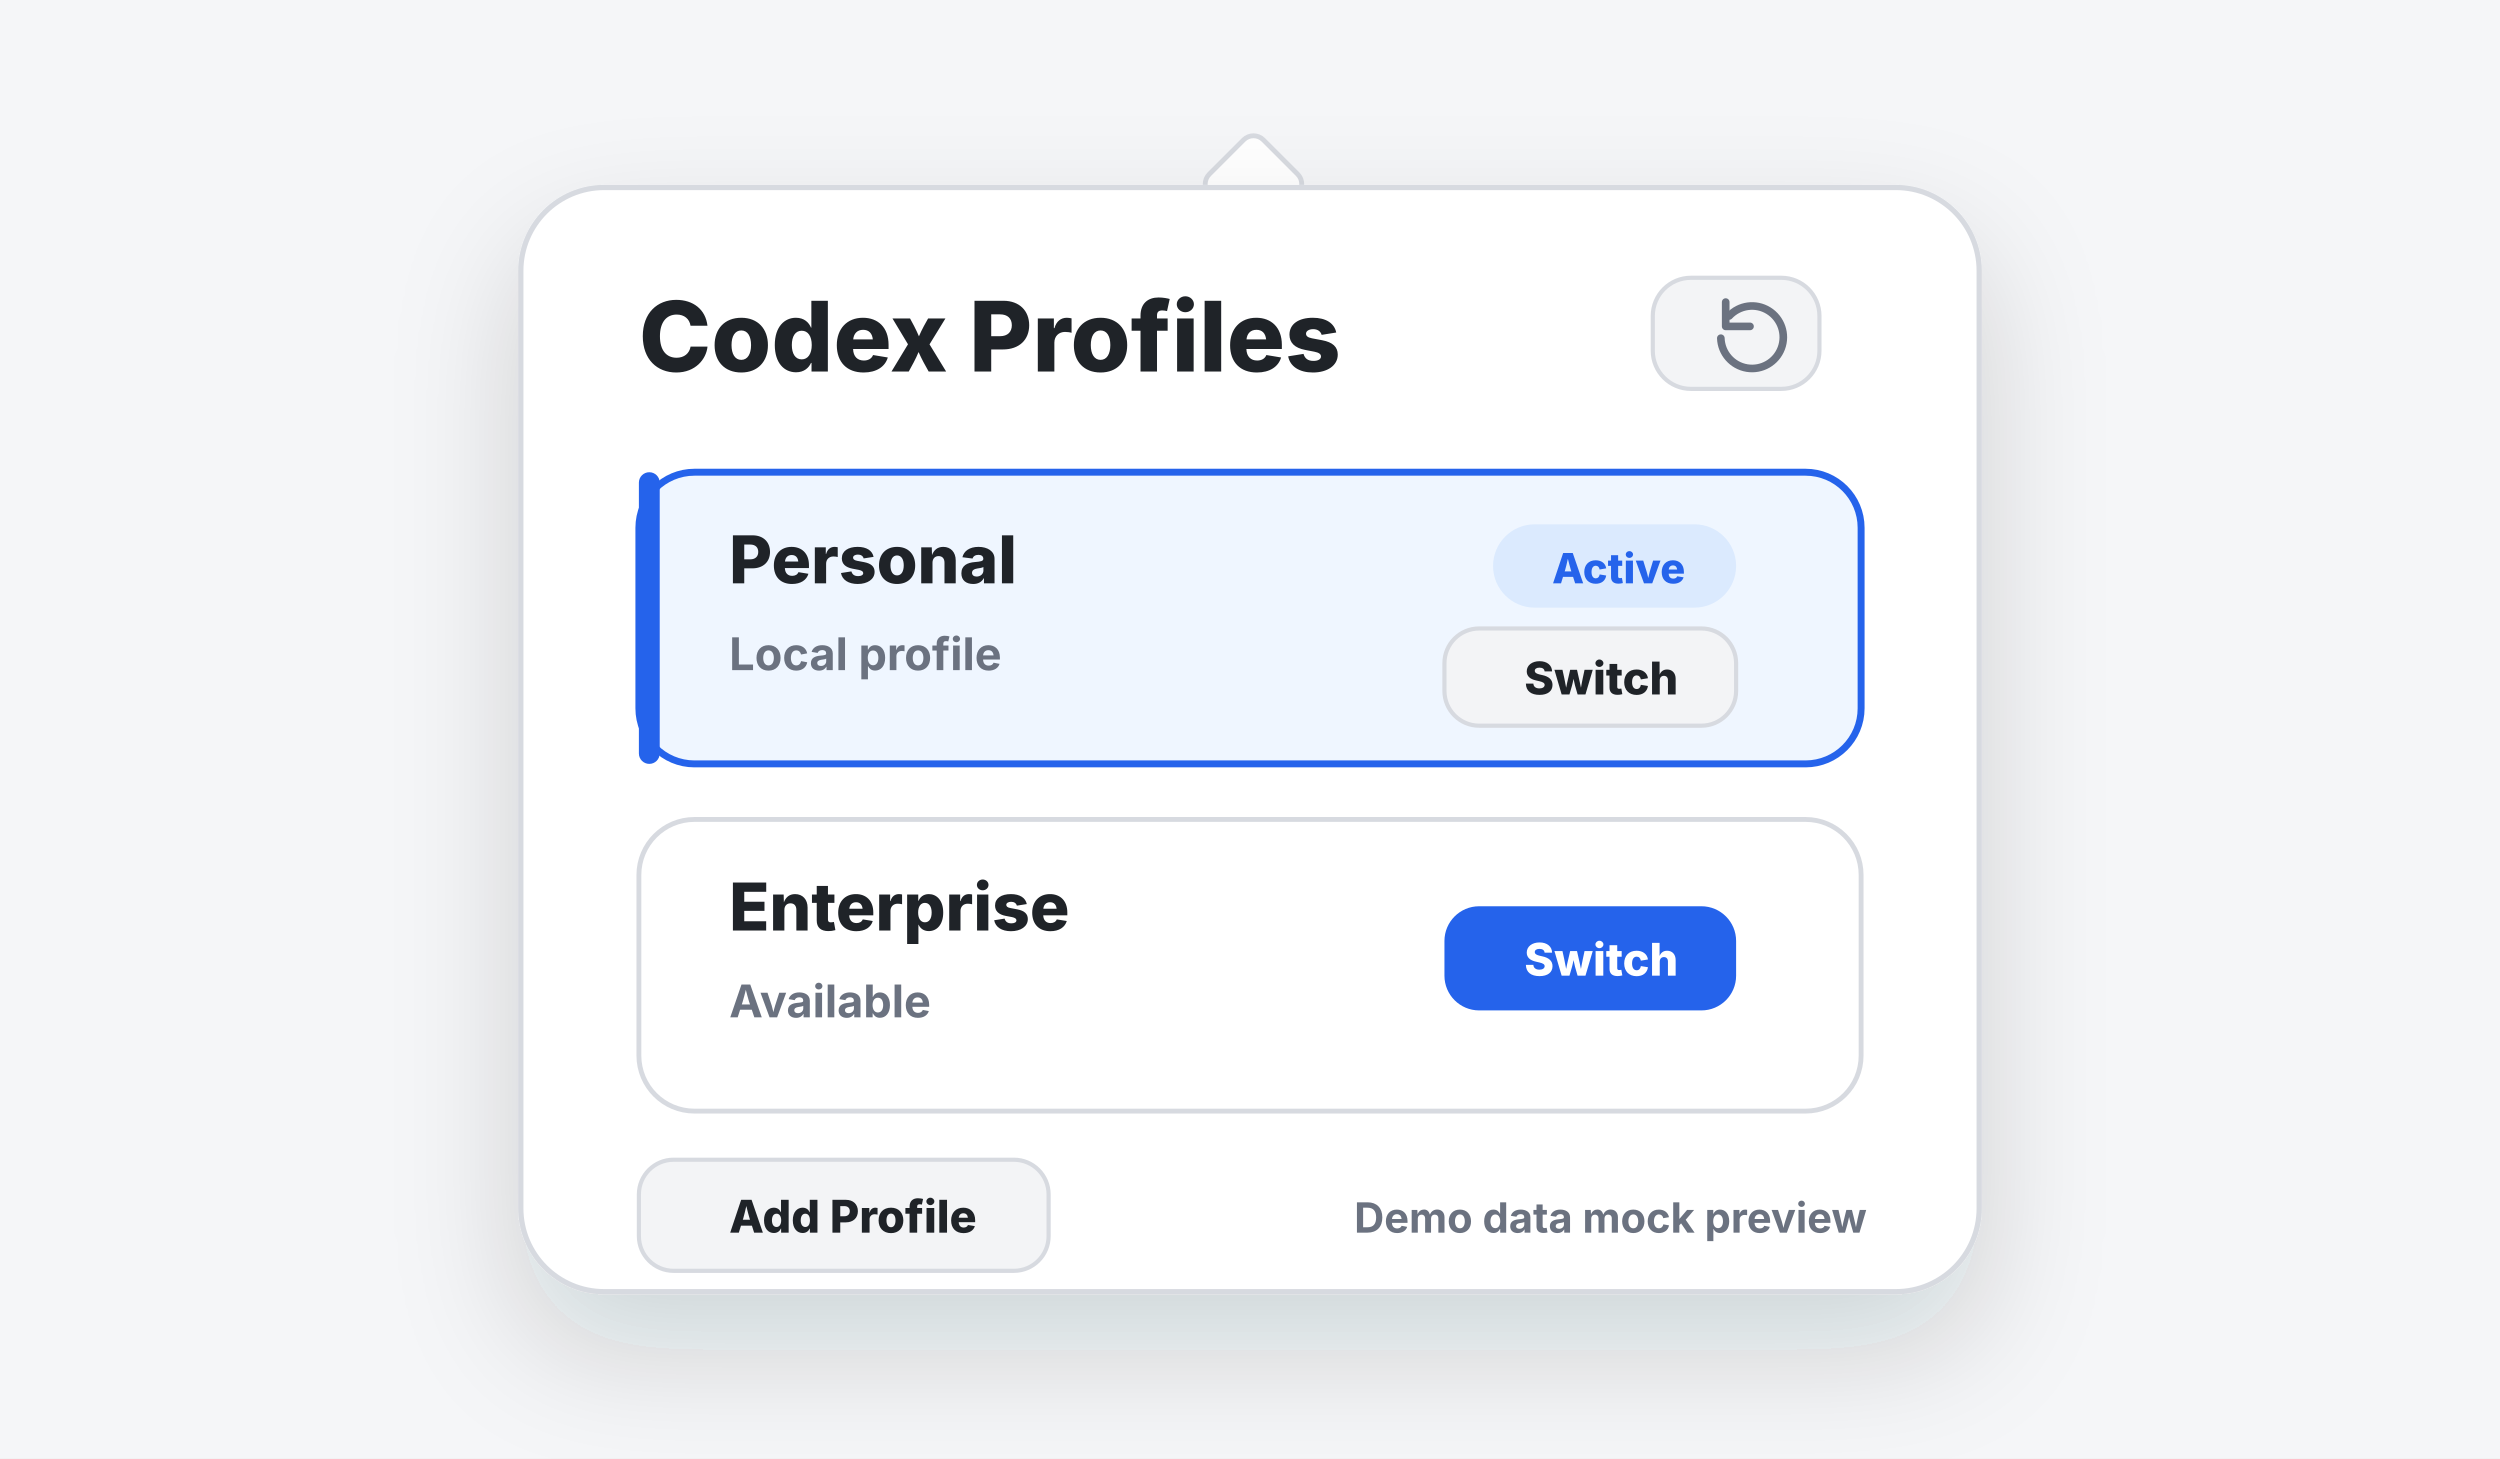
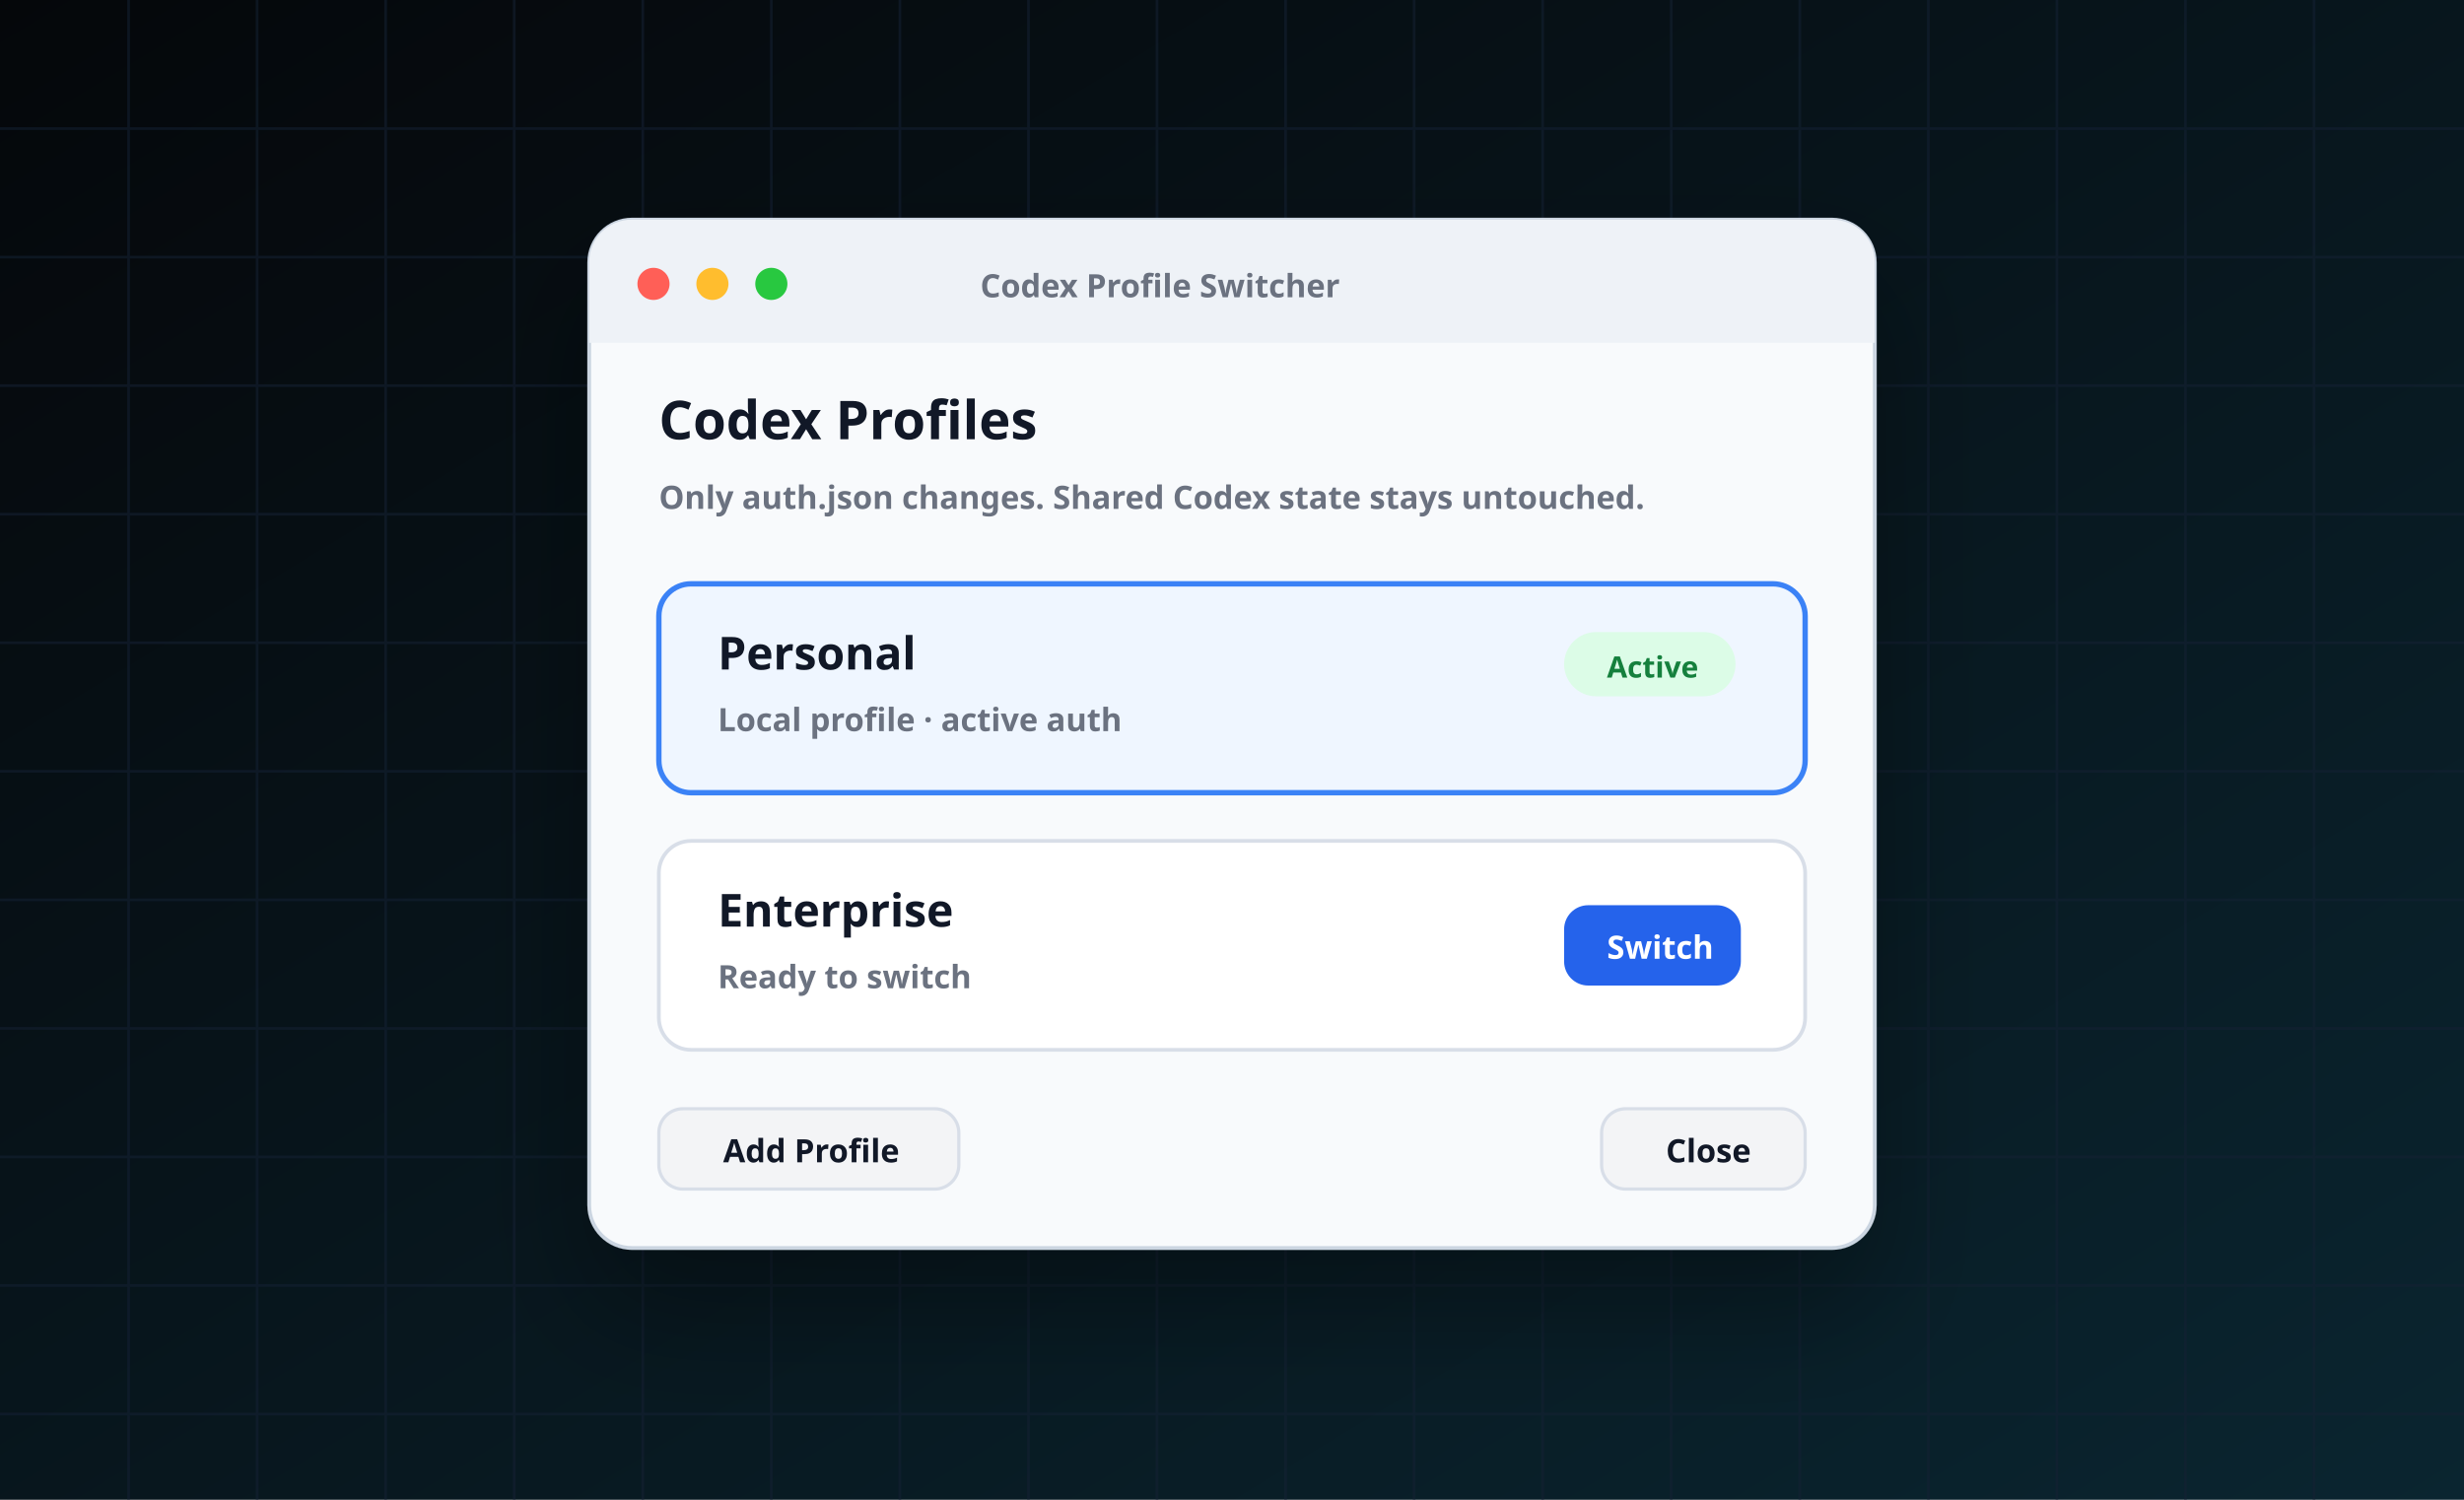
- <svg xmlns="http://www.w3.org/2000/svg" width="720" height="420" viewBox="0 0 720 420" role="img" aria-labelledby="title desc">
+ <svg xmlns="http://www.w3.org/2000/svg" width="920" height="560" viewBox="0 0 920 560" role="img" aria-labelledby="title desc">
  <defs>
+     <linearGradient id="bg" x1="0" y1="0" x2="1" y2="1">
+       <stop offset="0" stop-color="#05070A" />
+       <stop offset="1" stop-color="#0A2530" />
+     </linearGradient>
    <filter id="shadow" x="-20%" y="-20%" width="140%" height="140%">
-       <feDropShadow dx="0" dy="16" stdDeviation="18" flood-color="#1F2937" flood-opacity="0.16" />
+       <feDropShadow dx="0" dy="22" stdDeviation="22" flood-color="#000000" flood-opacity="0.35" />
    </filter>
    <style>
-       .bg { fill: #F5F6F8; }
-       .panel { fill: #FFFFFF; stroke: #D7DAE0; stroke-width: 1.5; filter: url(#shadow); }
-       .notch { fill: #FFFFFF; stroke: #D7DAE0; stroke-width: 1.4; }
-       .title-text { fill: #1F2328; font-family: -apple-system, BlinkMacSystemFont, "Segoe UI", sans-serif; font-size: 28px; font-weight: 800; }
-       .label { fill: #1F2328; font-family: -apple-system, BlinkMacSystemFont, "Segoe UI", sans-serif; font-size: 19px; font-weight: 800; }
-       .small { fill: #6B7280; font-family: -apple-system, BlinkMacSystemFont, "Segoe UI", sans-serif; font-size: 13px; font-weight: 650; }
-       .caption { fill: #6B7280; font-family: -apple-system, BlinkMacSystemFont, "Segoe UI", sans-serif; font-size: 12px; font-weight: 650; }
-       .card { fill: #FFFFFF; stroke: #D7DAE0; stroke-width: 1.4; }
-       .card-active { fill: #EFF6FF; stroke: #2563EB; stroke-width: 2; }
-       .accent { fill: #2563EB; }
-       .pill { fill: #DBEAFE; }
-       .pill-text { fill: #2563EB; font-family: -apple-system, BlinkMacSystemFont, "Segoe UI", sans-serif; font-size: 12px; font-weight: 800; }
-       .button-primary { fill: #2563EB; }
-       .button-secondary { fill: #F3F4F6; stroke: #D7DAE0; stroke-width: 1.2; }
-       .button-text { fill: #FFFFFF; font-family: -apple-system, BlinkMacSystemFont, "Segoe UI", sans-serif; font-size: 13px; font-weight: 800; }
-       .button-secondary-text { fill: #1F2328; font-family: -apple-system, BlinkMacSystemFont, "Segoe UI", sans-serif; font-size: 13px; font-weight: 800; }
-       .icon { fill: none; stroke: #6B7280; stroke-width: 2.2; stroke-linecap: round; stroke-linejoin: round; }
+       .grid { stroke:#142033; stroke-width:1; }
+       .window { fill:#F8FAFC; stroke:#CBD5E1; stroke-width:1.4; filter:url(#shadow); }
+       .titlebar { fill:#EEF2F7; }
+       .dotR { fill:#FF5F57; }
+       .dotY { fill:#FFBD2E; }
+       .dotG { fill:#28C840; }
+       .title { fill:#111827; font-family:sans-serif; font-size:20px; font-weight:800; }
+       .small { fill:#6B7280; font-family:sans-serif; font-size:12px; font-weight:600; }
+       .card { fill:#FFFFFF; stroke:#D8DEE8; stroke-width:1.4; }
+       .active { fill:#EFF6FF; stroke:#3B82F6; stroke-width:2; }
+       .label { fill:#111827; font-family:sans-serif; font-size:17px; font-weight:800; }
+       .button { fill:#2563EB; }
+       .buttonText { fill:#FFFFFF; font-family:sans-serif; font-size:12px; font-weight:800; }
+       .pill { fill:#DCFCE7; }
+       .pillText { fill:#15803D; font-family:sans-serif; font-size:11px; font-weight:800; }
+       .mutedBtn { fill:#F3F4F6; stroke:#D8DEE8; stroke-width:1.2; }
+       .mutedText { fill:#111827; font-family:sans-serif; font-size:12px; font-weight:800; }
    </style>
  </defs>
-   <rect class="bg" width="720" height="420" />
-   <rect class="notch" x="350" y="42" width="22" height="22" rx="4" transform="rotate(45 361 53)" />
-   <rect class="panel" x="150" y="54" width="420" height="318" rx="24" />
-   <text class="title-text" x="184" y="107">Codex Profiles</text>
-   <rect class="button-secondary" x="476" y="80" width="48" height="32" rx="11" />
-   <path class="icon" d="M498 91a9 9 0 1 1-2.4 6.4" />
-   <path class="icon" d="M497 87v7h7" />
-   <rect class="card-active" x="184" y="136" width="352" height="84" rx="16" />
-   <rect class="accent" x="184" y="136" width="6" height="84" rx="3" />
-   <text class="label" x="210" y="168">Personal</text>
-   <text class="small" x="210" y="193">Local profile</text>
-   <rect class="pill" x="430" y="151" width="70" height="24" rx="12" />
-   <text class="pill-text" x="447" y="168">Active</text>
-   <rect class="button-secondary" x="416" y="181" width="84" height="28" rx="10" />
-   <text class="button-secondary-text" x="439" y="200">Switch</text>
-   <rect class="card" x="184" y="236" width="352" height="84" rx="16" />
-   <text class="label" x="210" y="268">Enterprise</text>
-   <text class="small" x="210" y="293">Available</text>
-   <rect class="button-primary" x="416" y="261" width="84" height="30" rx="10" />
-   <text class="button-text" x="439" y="281">Switch</text>
-   <rect class="button-secondary" x="184" y="334" width="118" height="32" rx="10" />
-   <text class="button-secondary-text" x="210" y="355">Add Profile</text>
-   <text class="caption" x="390" y="355">Demo data mock preview</text>
+   <rect width="920" height="560" fill="url(#bg)" />
+   <g opacity="0.55">
+     <path class="grid" d="M0 48H920M0 96H920M0 144H920M0 192H920M0 240H920M0 288H920M0 336H920M0 384H920M0 432H920M0 480H920M0 528H920" />
+     <path class="grid" d="M48 0V560M96 0V560M144 0V560M192 0V560M240 0V560M288 0V560M336 0V560M384 0V560M432 0V560M480 0V560M528 0V560M576 0V560M624 0V560M672 0V560M720 0V560M768 0V560M816 0V560M864 0V560" />
+   </g>
+   <rect class="window" x="220" y="82" width="480" height="384" rx="16" />
+   <path class="titlebar" d="M220 98C220 89 227 82 236 82H684C693 82 700 89 700 98V128H220Z" />
+   <circle class="dotR" cx="244" cy="106" r="6" />
+   <circle class="dotY" cx="266" cy="106" r="6" />
+   <circle class="dotG" cx="288" cy="106" r="6" />
+   <text class="small" x="366" y="111">Codex Profile Switcher</text>
+   <text class="title" x="246" y="164">Codex Profiles</text>
+   <text class="small" x="246" y="190">Only auth.json changes. Shared Codex state stays untouched.</text>
+   <rect class="active" x="246" y="218" width="428" height="78" rx="12" />
+   <text class="label" x="268" y="250">Personal</text>
+   <text class="small" x="268" y="273">Local profile · active auth</text>
+   <rect class="pill" x="584" y="236" width="64" height="24" rx="12" />
+   <text class="pillText" x="600" y="253">Active</text>
+   <rect class="card" x="246" y="314" width="428" height="78" rx="12" />
+   <text class="label" x="268" y="346">Enterprise</text>
+   <text class="small" x="268" y="369">Ready to switch</text>
+   <rect class="button" x="584" y="338" width="66" height="30" rx="9" />
+   <text class="buttonText" x="600" y="358">Switch</text>
+   <rect class="mutedBtn" x="246" y="414" width="112" height="30" rx="9" />
+   <text class="mutedText" x="270" y="434">Add Profile</text>
+   <rect class="mutedBtn" x="598" y="414" width="76" height="30" rx="9" />
+   <text class="mutedText" x="622" y="434">Close</text>
</svg>
